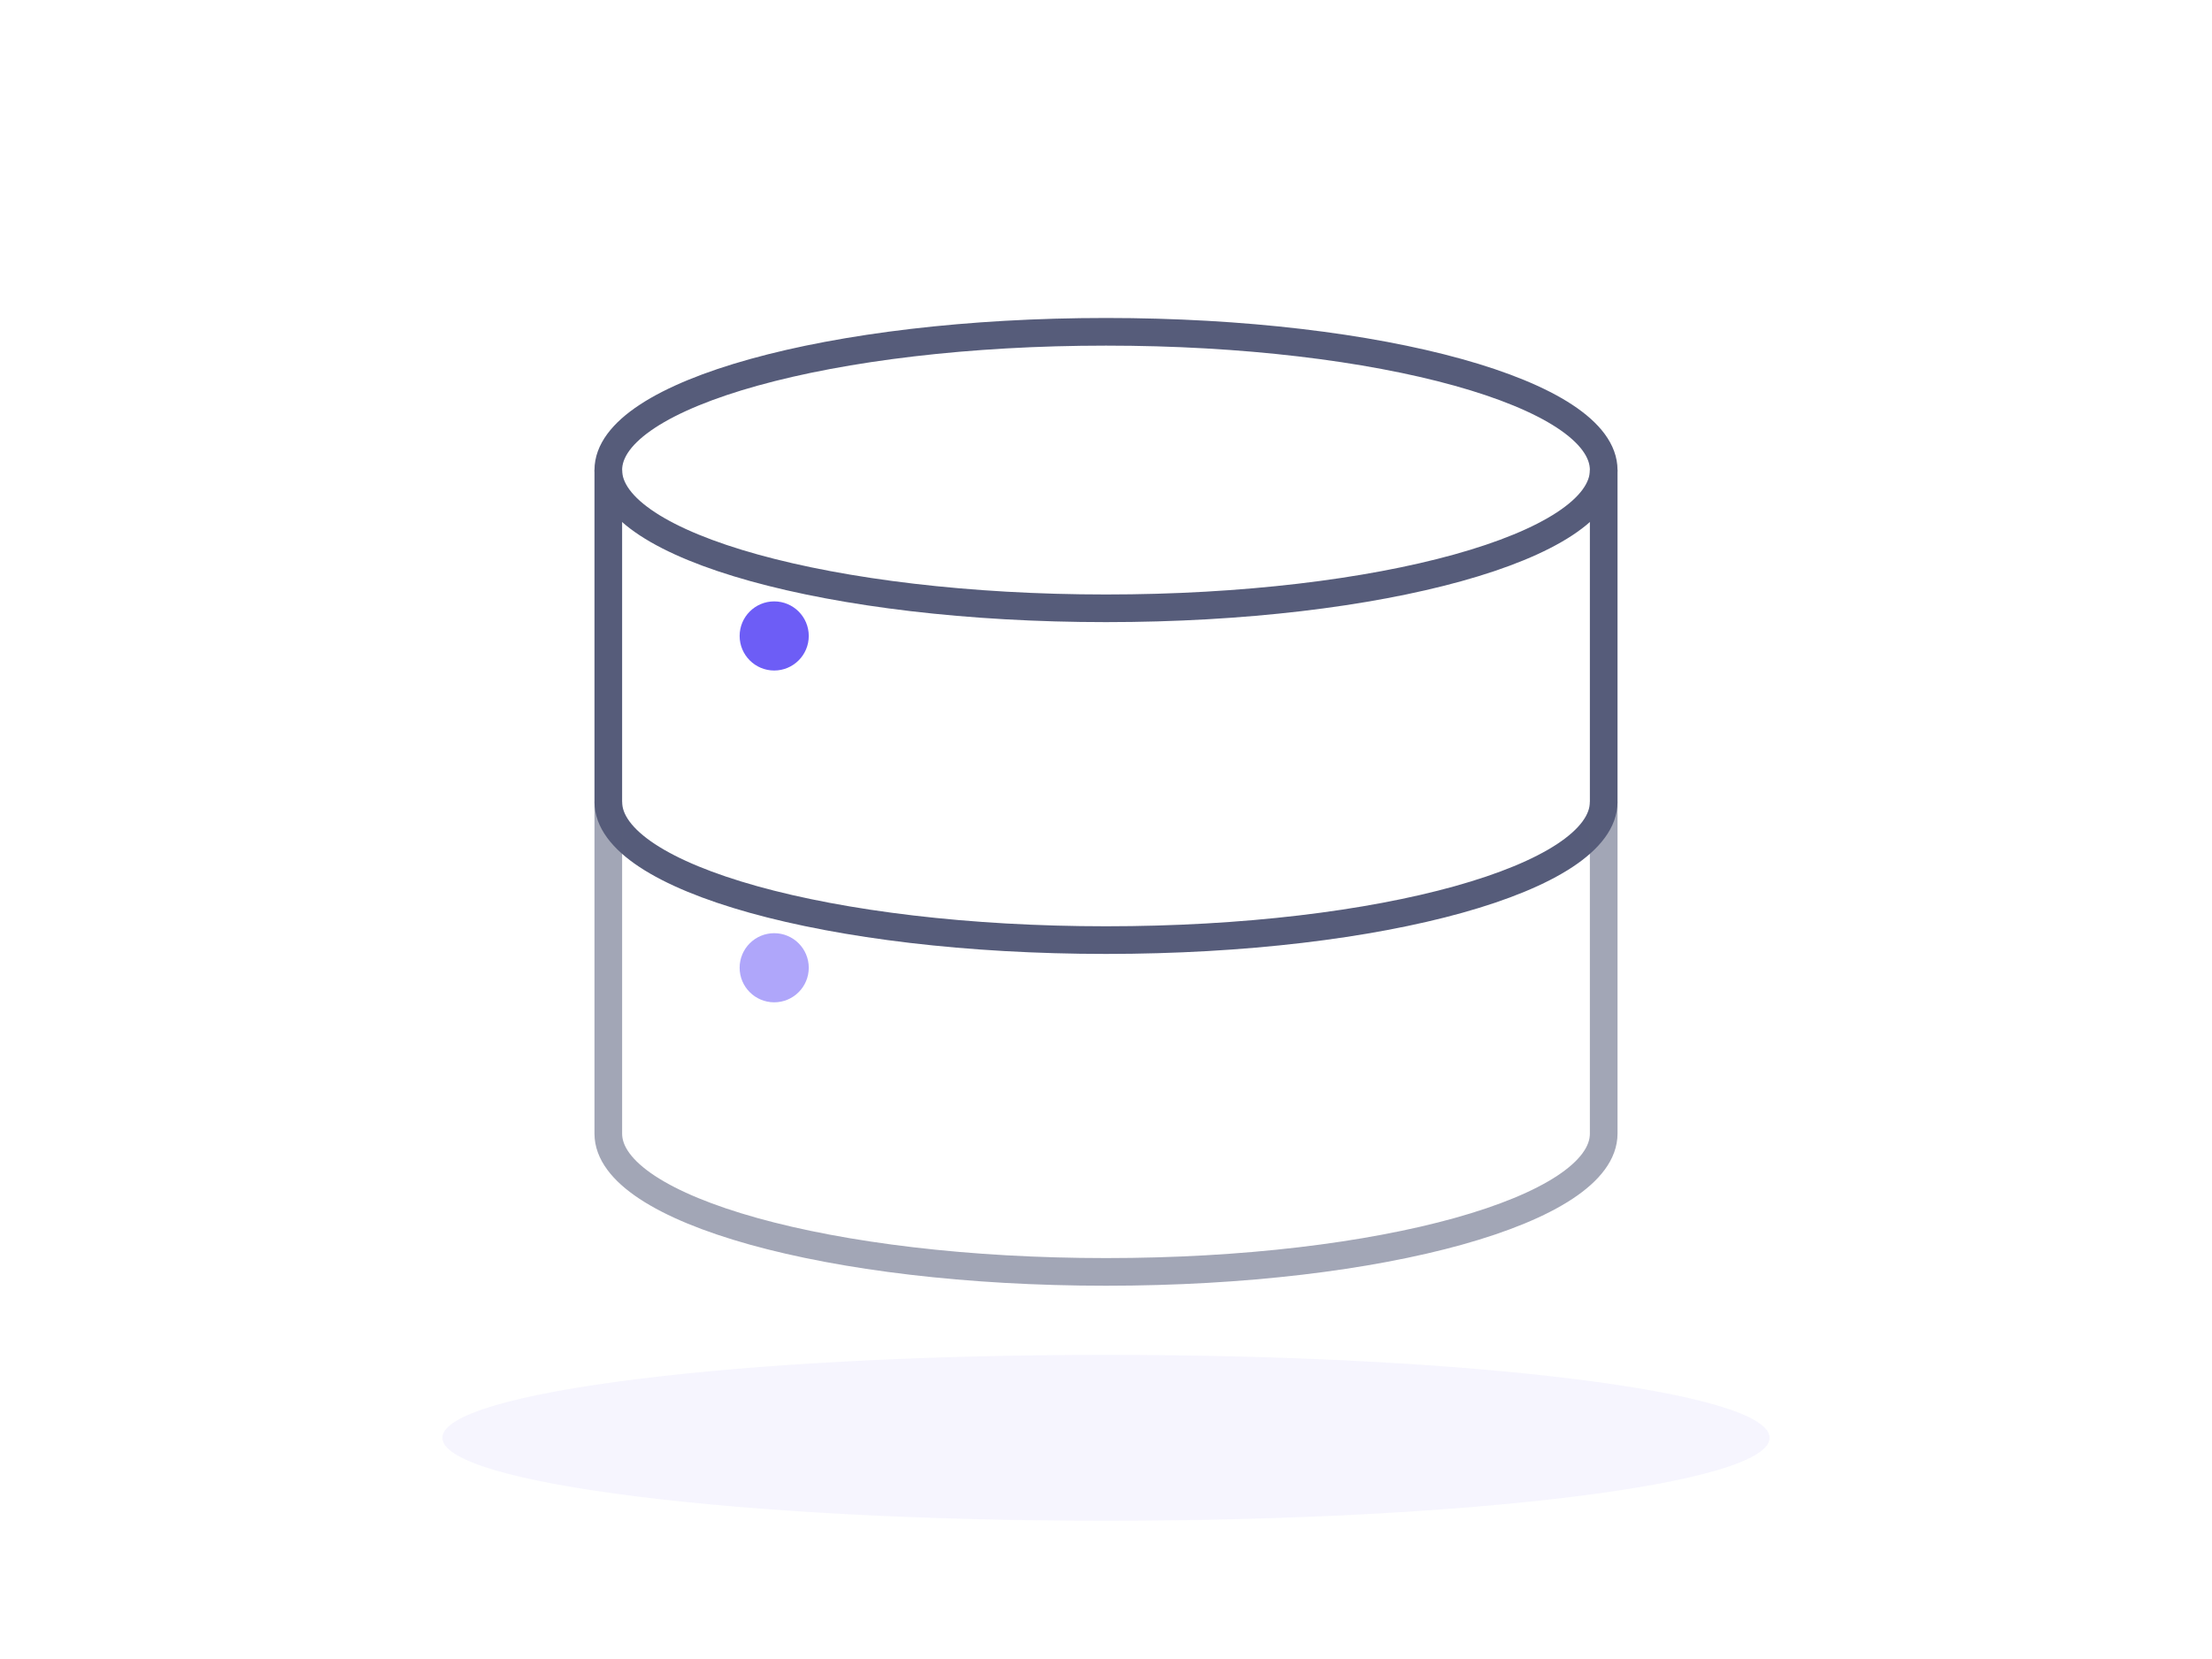
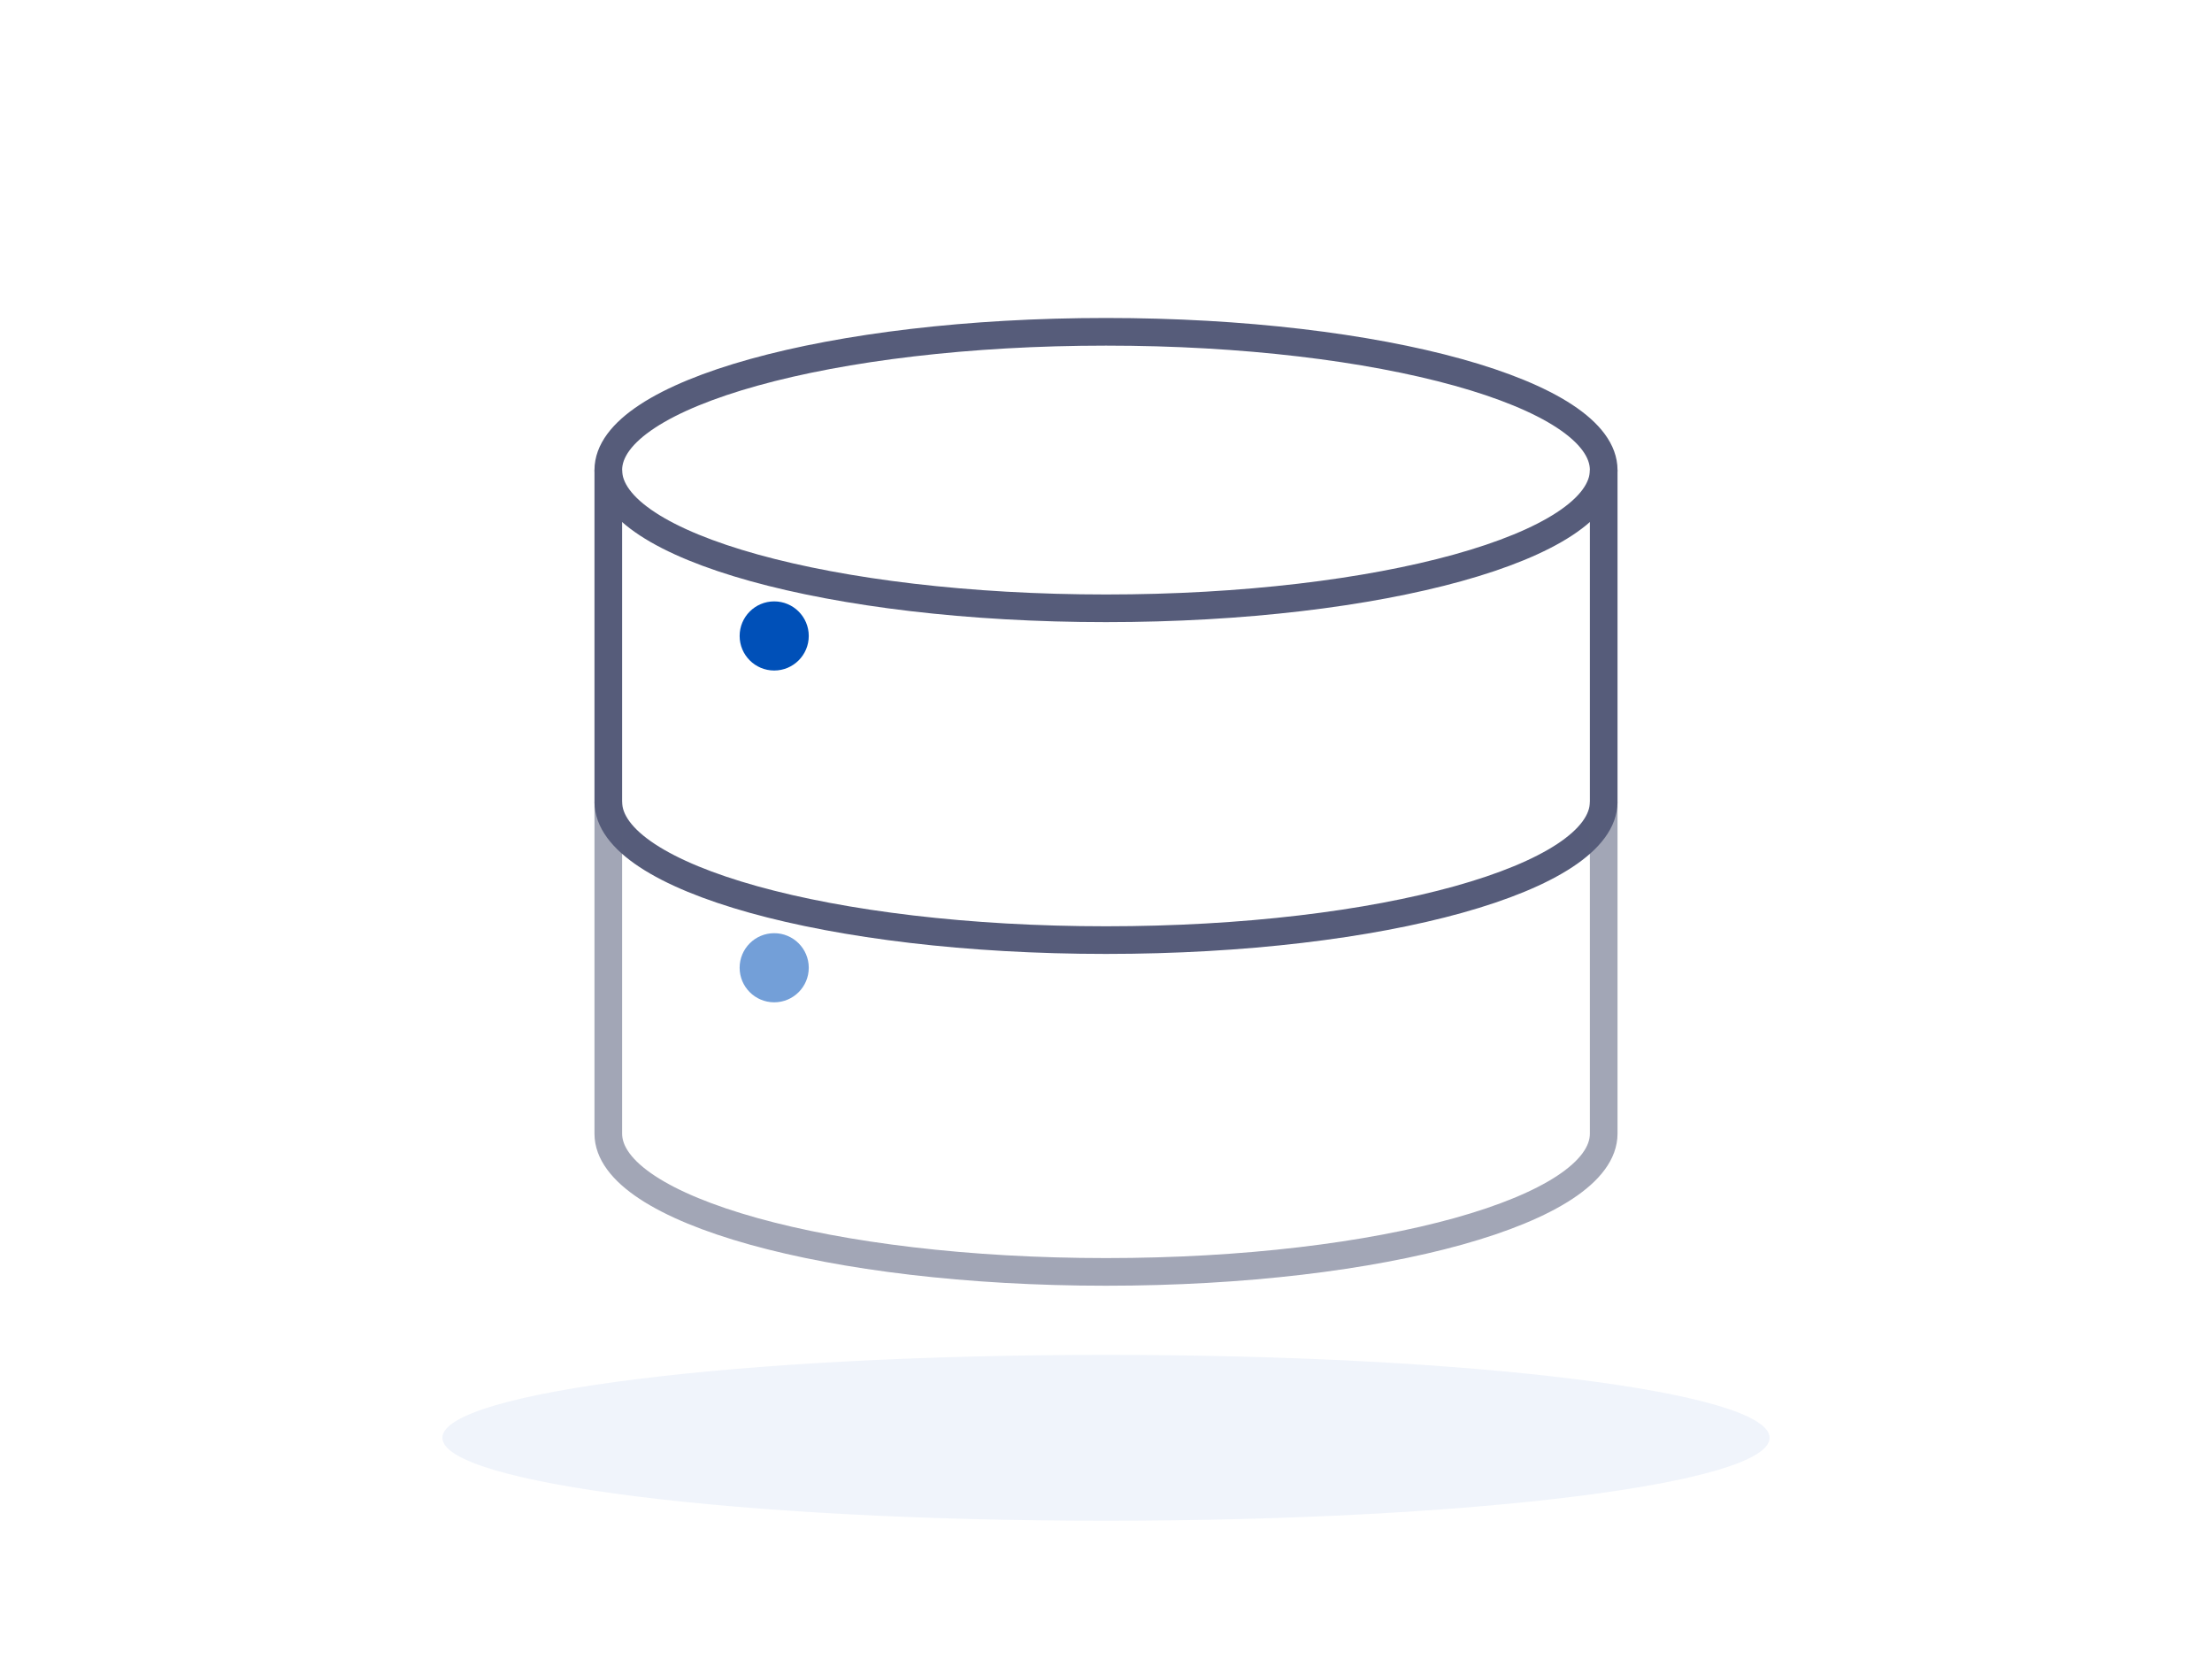
<svg xmlns="http://www.w3.org/2000/svg" viewBox="0 0 160 120" fill="none">
-   <ellipse cx="80" cy="104" rx="48" ry="6" fill="rgba(109,93,246,0.06)" />
+   <ellipse cx="80" cy="104" rx="48" ry="6" fill="rgba(0,80,184,0.06)" />
  <ellipse cx="80" cy="34" rx="36" ry="10" stroke="#565c7a" stroke-width="2" />
  <path d="M44 34v24c0 5.5 16 10 36 10s36-4.5 36-10V34" stroke="#565c7a" stroke-width="2" />
  <path d="M44 58v24c0 5.5 16 10 36 10s36-4.5 36-10V58" stroke="#565c7a" stroke-width="2" opacity="0.55" />
-   <circle cx="56" cy="46" r="2.5" fill="#6d5df6" />
-   <circle cx="56" cy="70" r="2.5" fill="#6d5df6" opacity="0.55" />
+   <circle cx="56" cy="46" r="2.5" fill="#0050b8" />
+   <circle cx="56" cy="70" r="2.5" fill="#0050b8" opacity="0.55" />
</svg>
